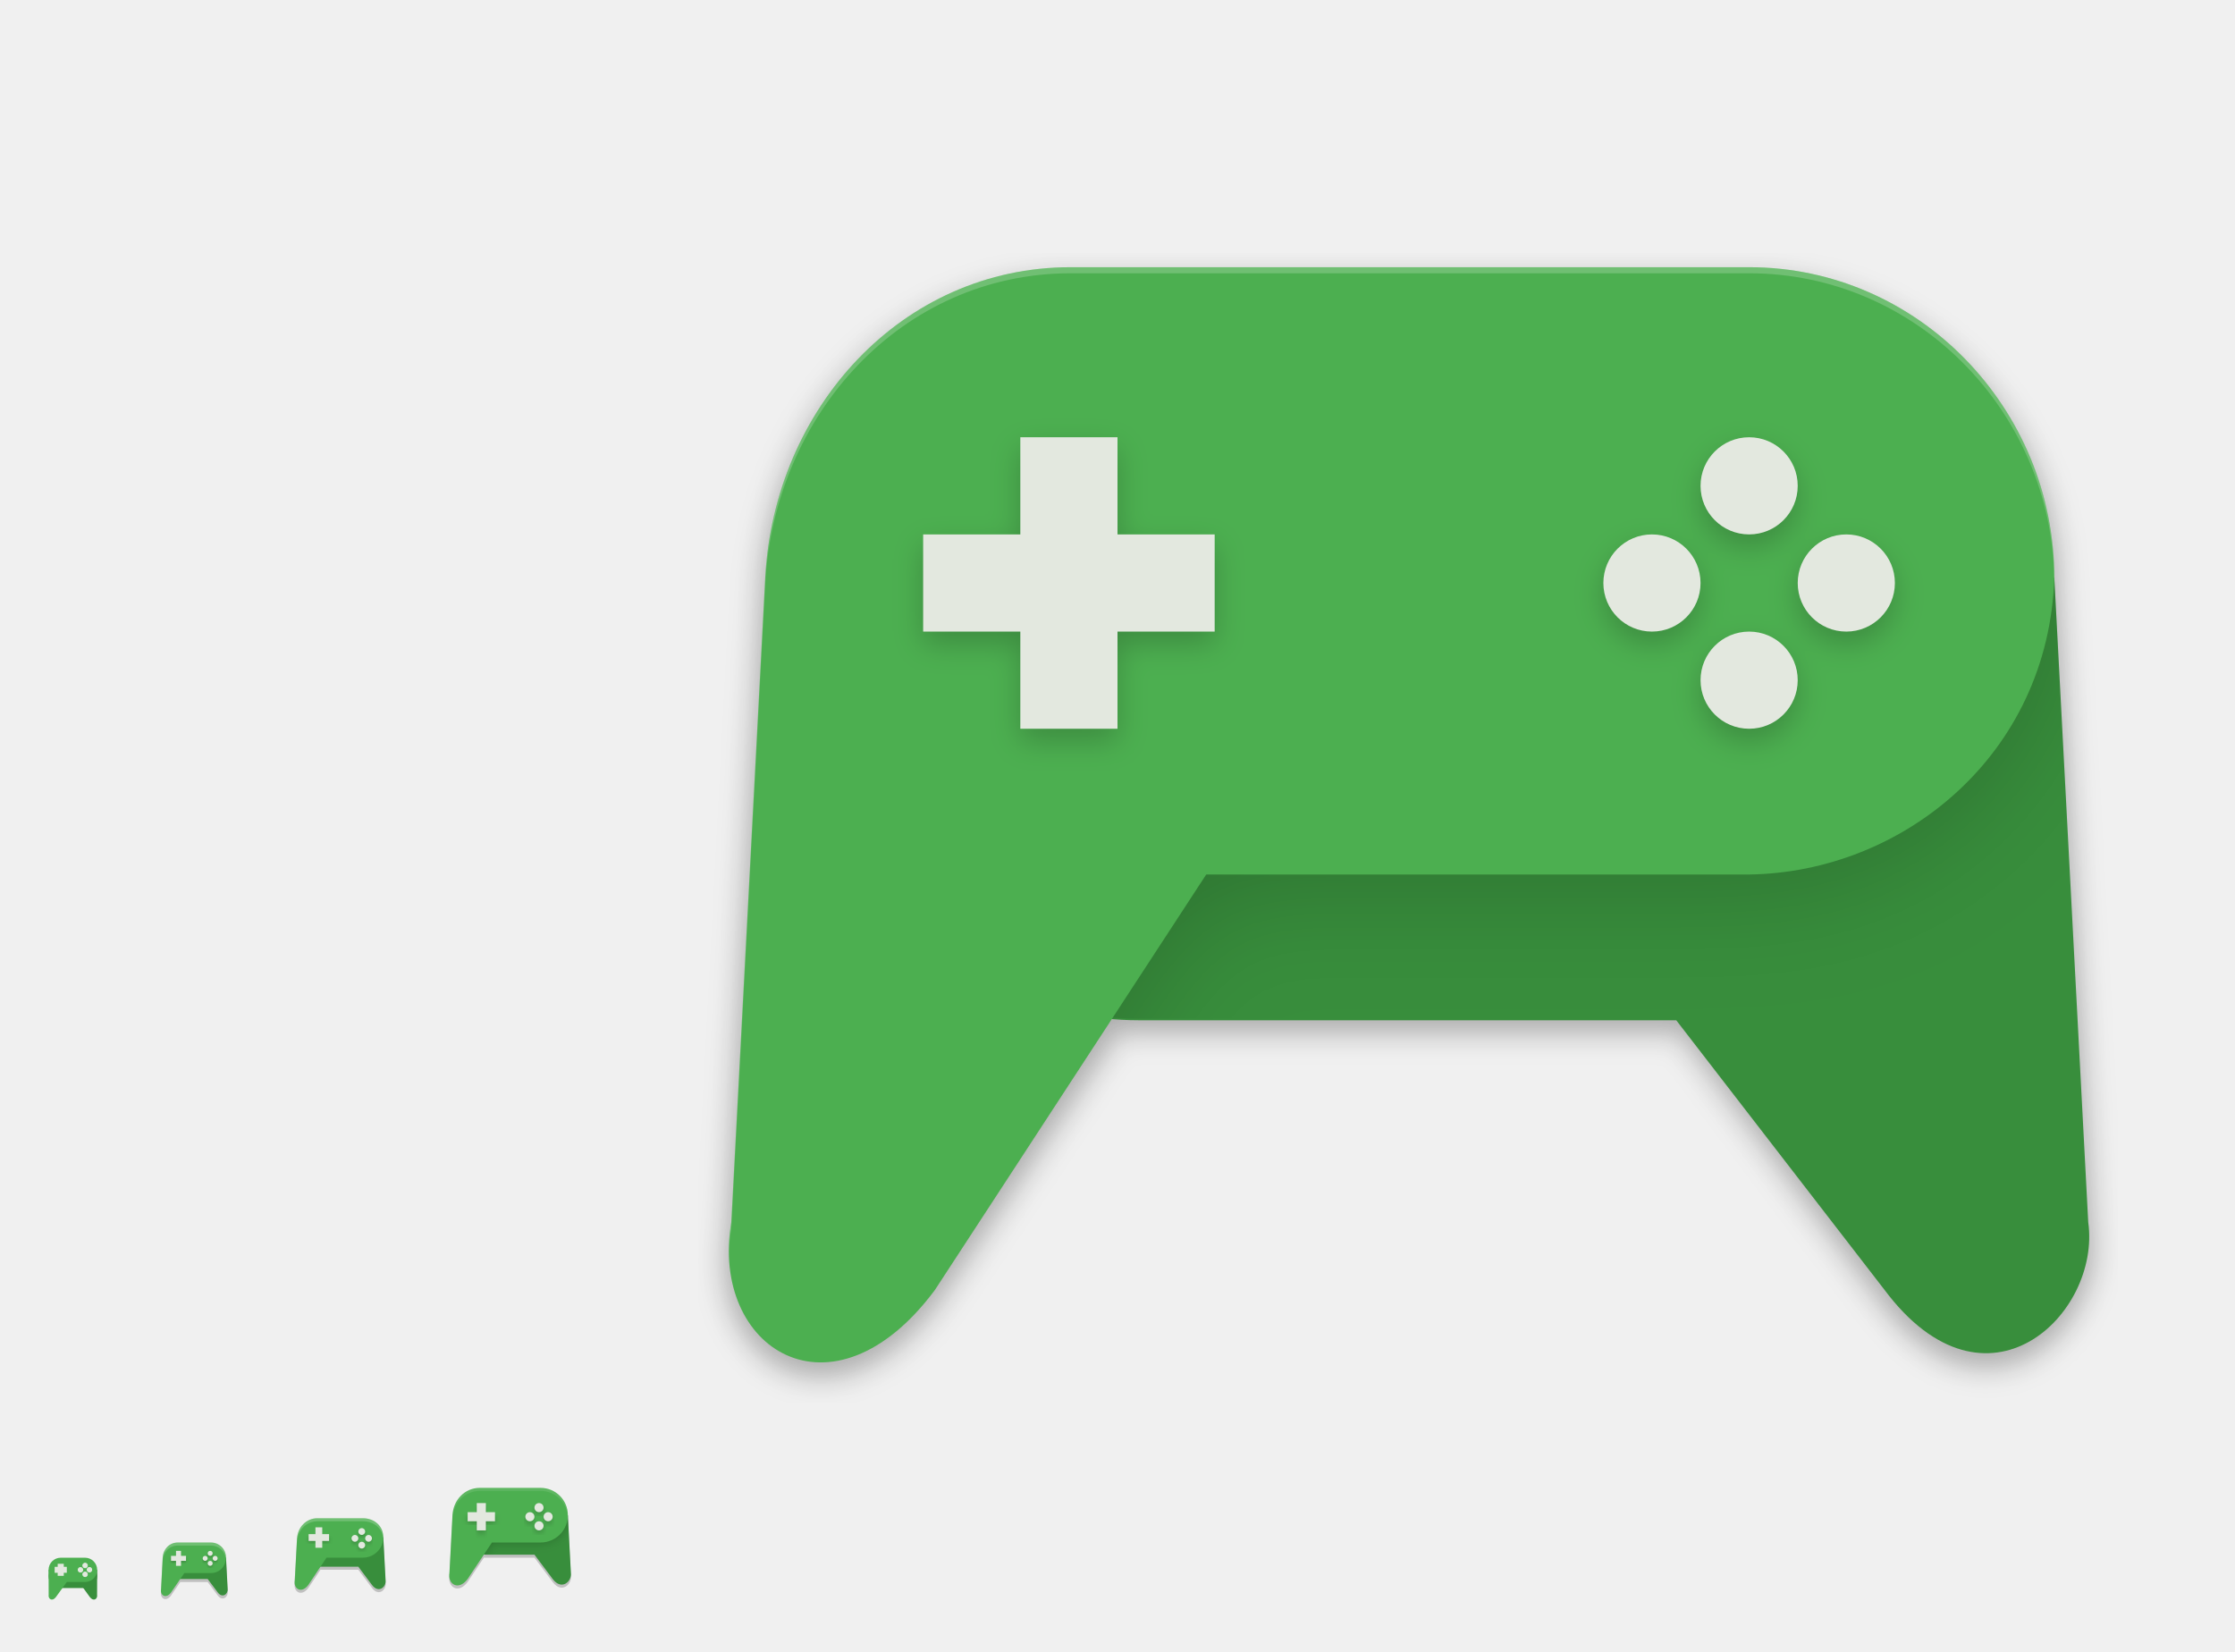
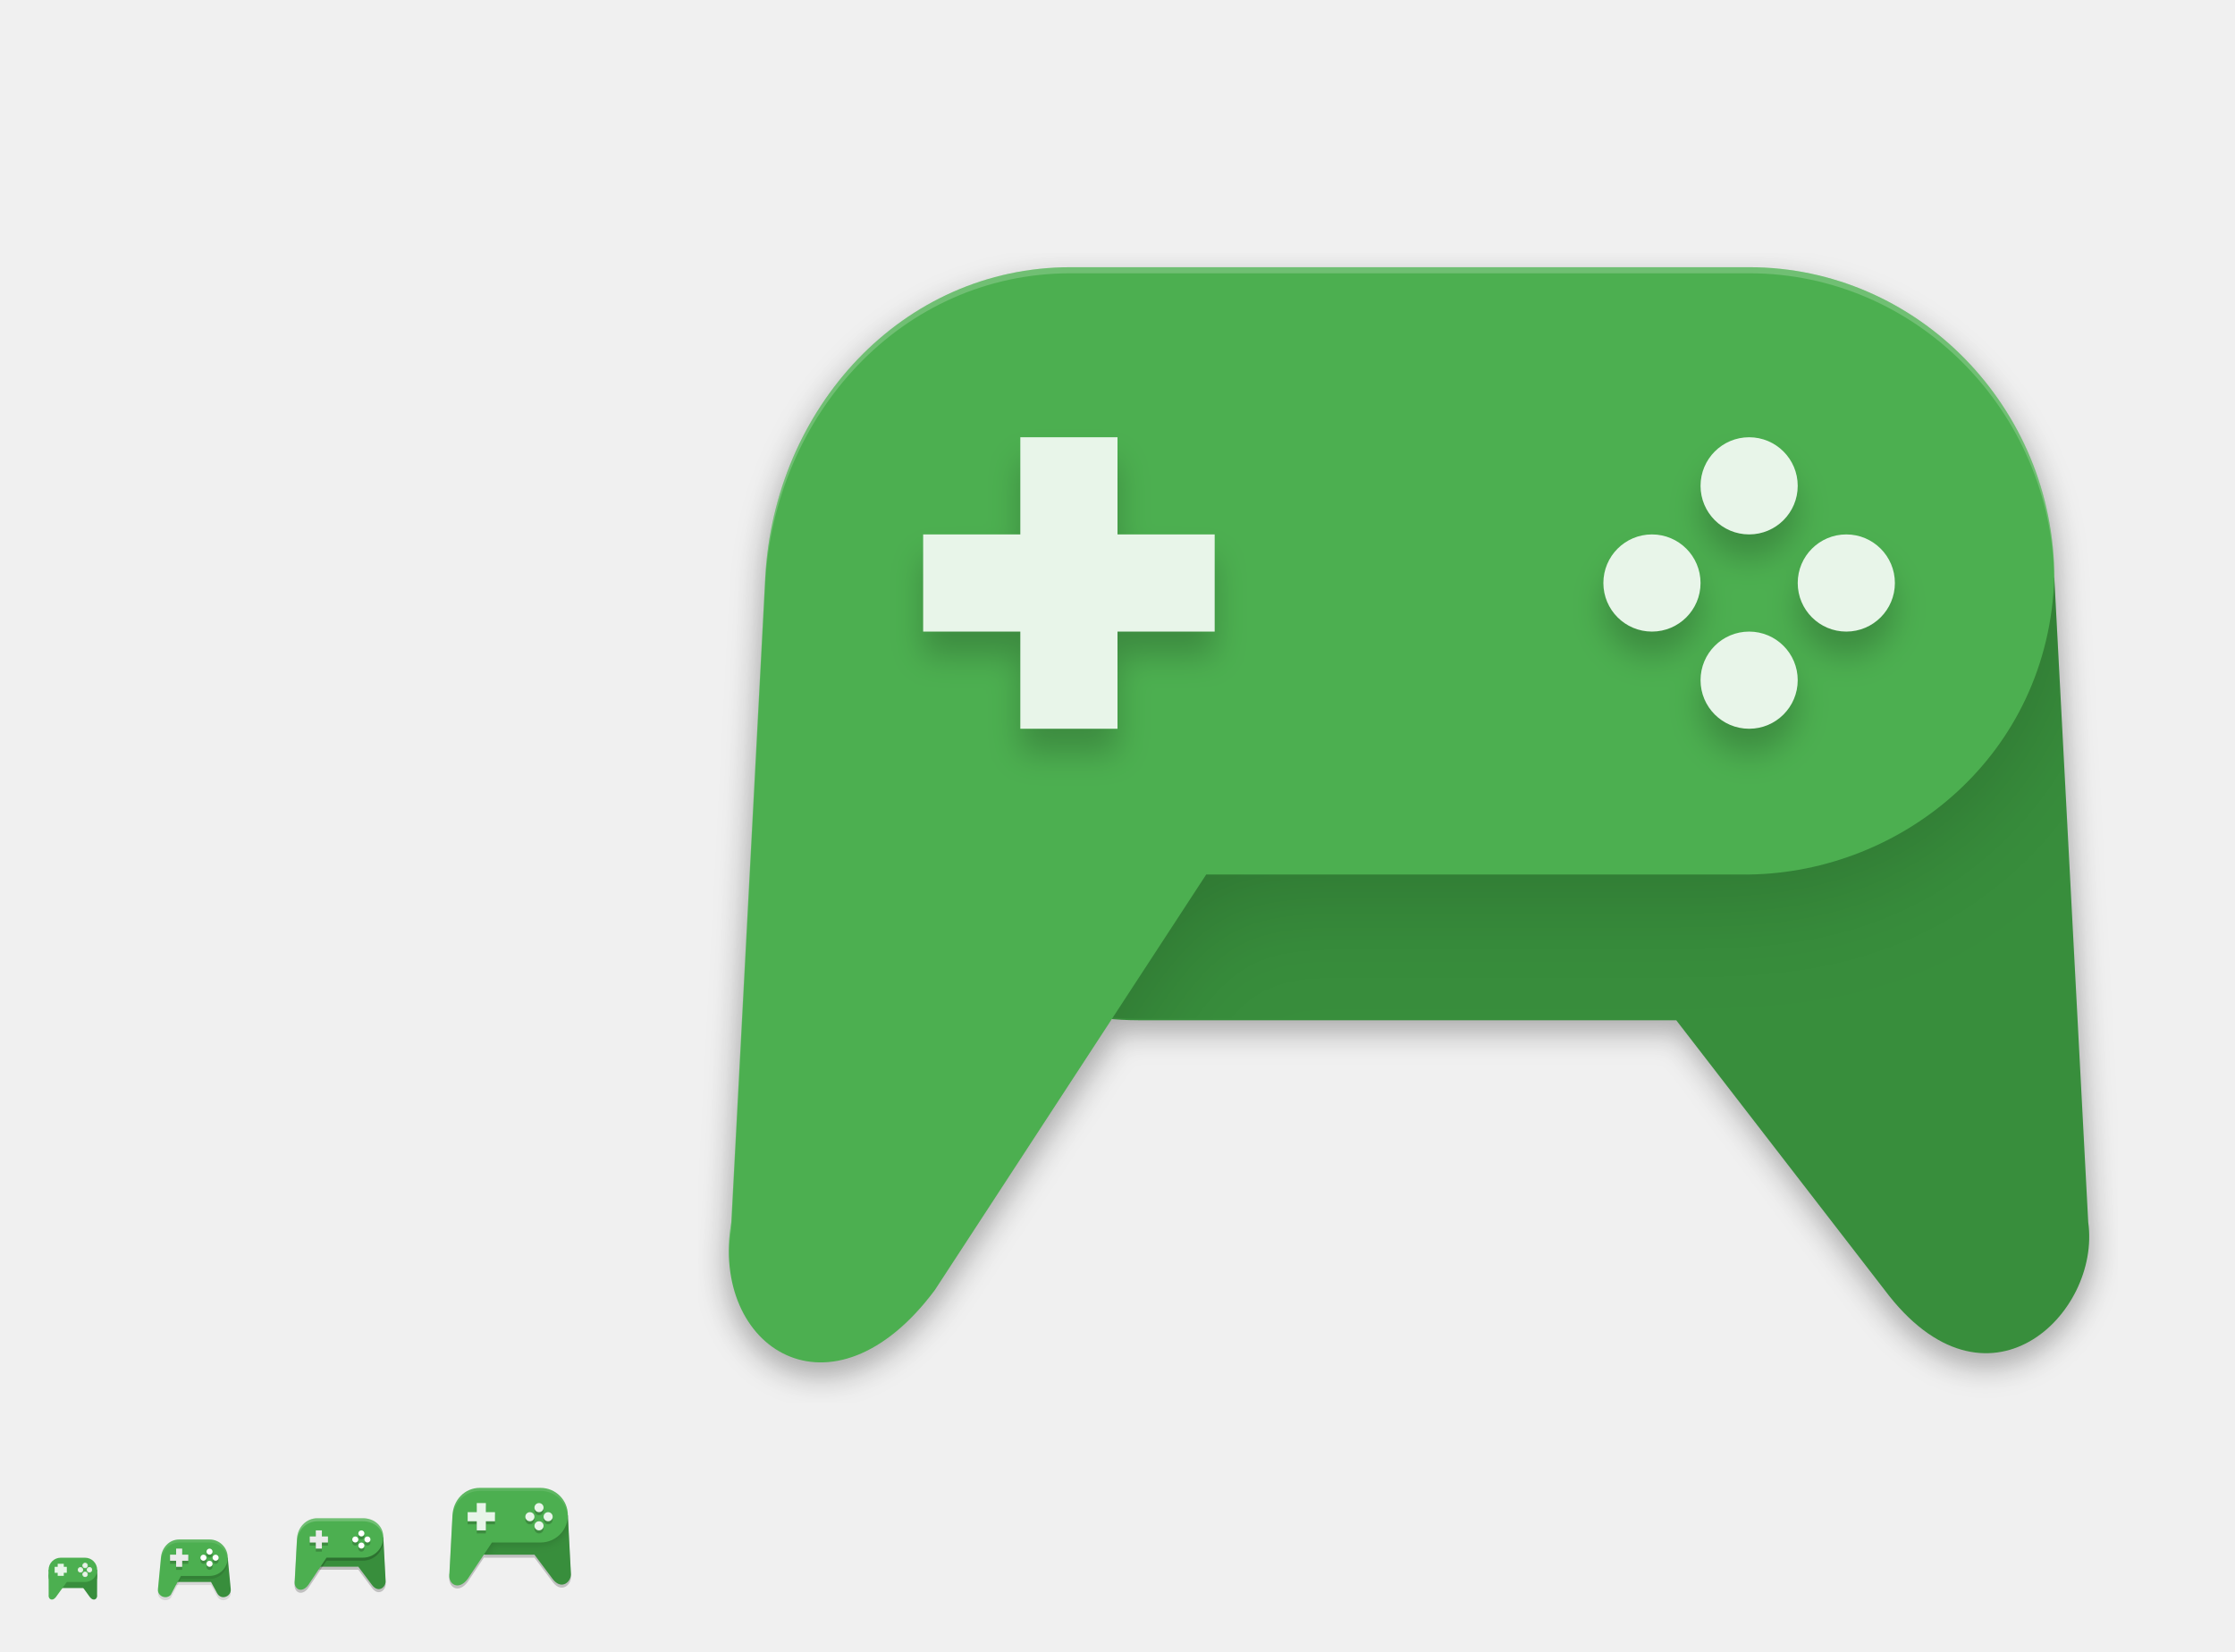
<svg xmlns="http://www.w3.org/2000/svg" width="736" height="544" id="svg11300" version="1.0" style="display:inline;enable-background:new">
  <defs id="defs3">
    <filter style="color-interpolation-filters:sRGB" id="filter4310" x="-0.109" width="1.219" y="-0.133" height="1.266">
      <feGaussianBlur stdDeviation="1.78" id="feGaussianBlur4312" />
    </filter>
    <clipPath clipPathUnits="userSpaceOnUse" id="clipPath4327">
      <path id="path4329" d="m 143,255 0.134,5.945 c 0.134,0.945 0.915,2.655 2.102,4.004 C 146.883,266.821 149.299,268 152,268 l 16,0 6,8 c 3,4 6.381,0.707 6,-2 l -1,-19 z" style="fill:#828b8f;fill-opacity:1" />
    </clipPath>
-     <filter style="color-interpolation-filters:sRGB" id="filter4468" x="-0.079" width="1.159" y="-0.247" height="1.493">
-       <feGaussianBlur stdDeviation="0.925" id="feGaussianBlur4470" />
-     </filter>
    <filter style="color-interpolation-filters:sRGB" id="filter4429" x="-0.022" width="1.043" y="-0.027" height="1.054">
      <feGaussianBlur stdDeviation="4.035" id="feGaussianBlur4431" />
    </filter>
-     <filter style="color-interpolation-filters:sRGB" id="filter4487" x="-0.12" width="1.24" y="-0.12" height="1.24">
-       <feGaussianBlur stdDeviation="4.8" id="feGaussianBlur4489" />
-     </filter>
-     <filter style="color-interpolation-filters:sRGB" id="filter4491" x="-0.12" width="1.24" y="-0.12" height="1.24">
-       <feGaussianBlur stdDeviation="4.8" id="feGaussianBlur4493" />
+     <filter style="color-interpolation-filters:sRGB" id="filter4347" x="-0.039" width="1.078" y="-0.13" height="1.26">
+       <feGaussianBlur stdDeviation="5.2" id="feGaussianBlur4349" />
    </filter>
  </defs>
  <g style="display:inline" id="layer1" transform="translate(0,244)">
    <g style="display:none" id="layer7">
      <text y="332.485" xml:space="preserve" x="15.007" style="font-style:normal;font-variant:normal;font-weight:normal;font-stretch:normal;font-size:18px;font-family:'DejaVu Sans';-inkscape-font-specification:'DejaVu Sans';display:inline;fill:#000000;fill-opacity:1;stroke:none;enable-background:new" id="context">
        <tspan style="font-style:normal;font-variant:normal;font-weight:normal;font-stretch:normal;font-family:'DejaVu Sans';-inkscape-font-specification:'DejaVu Sans'" y="332.485" x="15.007" id="tspan3933">categories</tspan>
      </text>
      <text y="332.485" xml:space="preserve" x="142.488" style="font-style:normal;font-variant:normal;font-weight:bold;font-stretch:normal;font-size:18px;line-height:125%;font-family:'DejaVu Sans';-inkscape-font-specification:'DejaVu Sans Bold';text-align:start;writing-mode:lr-tb;text-anchor:start;display:inline;fill:#000000;fill-opacity:1;stroke:none;enable-background:new" id="icon-name">
        <tspan style="font-style:normal;font-variant:normal;font-weight:bold;font-stretch:normal;font-size:18px;font-family:'DejaVu Sans';-inkscape-font-specification:'DejaVu Sans Bold'" y="332.485" x="142.488" id="tspan3937">applications-games</tspan>
      </text>
      <rect style="display:inline;overflow:visible;visibility:visible;fill:#e9e9e9;fill-opacity:1;fill-rule:nonzero;stroke:none;stroke-width:2;marker:none;enable-background:accumulate" id="rect16x16" width="16" height="16" x="-32" y="268" transform="scale(-1,1)" />
      <rect style="display:inline;overflow:visible;visibility:visible;fill:#e9e9e9;fill-opacity:1;fill-rule:nonzero;stroke:none;stroke-width:2;marker:none;enable-background:accumulate" id="rect24x24" width="24" height="24" x="-76" y="260" transform="scale(-1,1)" />
      <rect style="display:inline;overflow:visible;visibility:visible;fill:#e9e9e9;fill-opacity:1;fill-rule:nonzero;stroke:none;stroke-width:2;marker:none;enable-background:accumulate" id="rect32x32" width="32" height="32" x="-128" y="252" transform="scale(-1,1)" />
      <rect y="236" x="-192" height="48" width="48" id="rect48x48" style="display:inline;overflow:visible;visibility:visible;fill:#e9e9e9;fill-opacity:1;fill-rule:nonzero;stroke:none;stroke-width:2;marker:none;enable-background:accumulate" transform="scale(-1,1)" />
      <rect style="display:inline;overflow:visible;visibility:visible;fill:#e9e9e9;fill-opacity:1;fill-rule:nonzero;stroke:none;stroke-width:2;marker:none;enable-background:accumulate" id="rect3951" width="512" height="512" x="-720" y="-228" transform="scale(-1,1)" />
    </g>
    <g id="layer6" style="display:inline">
+       <path style="fill:#000000;fill-opacity:1;opacity:0.2" d="m 99.299,263.247 0.1,4.447 c 0.1,0.707 0.685,1.986 1.573,2.996 1.232,1.401 3.039,2.282 5.06,2.282 l 11.969,0 4.489,5.985 c 2.244,2.992 4.774,0.529 4.489,-1.496 l -0.748,-14.214 z" id="path4301" />
      <path id="path4433" d="m 352.526,-150.956 c -55.7,0 -97.609,44.924 -100.537,100.548 l -11.178,212.251 c -7.049,41.504 33.21,67.712 67.035,22.345 l 59.773,-89.654 c 2.396,0.17 4.811,0.257 7.252,0.285 l 178.739,0 67.024,89.37 c 33.514,44.685 71.295,7.897 67.035,-22.345 L 676.492,-50.408 c 0,-55.701 -44.836,-100.548 -100.537,-100.548 l -223.429,0 z" style="opacity:0.1;fill:#000000;fill-opacity:1;stroke:#000000;stroke-width:8;stroke-miterlimit:4;stroke-dasharray:none;stroke-opacity:1;filter:url(#filter4429)" />
      <path style="opacity:0.2;fill:#000000;fill-opacity:1;" d="m 158,247 c -4.986,0 -8.738,4.021 -9,9 l -1,19 c -0.631,3.715 2.972,6.061 6,2 l 5.357,-8.035 C 159.571,268.98 159.783,269 160,269 l 16,0 6,8 c 3,4 6.381,0.707 6,-2 l -1,-19 c 0,-4.986 -4.014,-9 -9,-9 l -20,0 z" id="path4331" />
-       <path style="opacity:0.2;fill:#000000;fill-opacity:1" d="m 104.535,257 c -3.73,-10e-6 -6.529,3.008 -6.732,6.732 l -0.748,13.729 c -0.472,2.779 2.223,4.534 4.488,1.496 l 4.006,-6.012 c 0.16,0.011 0.319,0.025 0.482,0.025 l 11.969,0 4.49,5.986 c 2.244,2.992 4.774,0.529 4.488,-1.496 l -0.748,-14.215 c 0,-3.73 -3.004,-6.246 -6.734,-6.246 z" id="path4419" />
-       <path style="fill:#000000;fill-opacity:1;opacity:0.2" d="m 58.514,265 c -2.735,0 -4.794,2.206 -4.938,4.938 l -0.549,10.424 c -0.346,2.038 1.632,3.324 3.293,1.096 L 59.375,276.998 c 0.079,0.004 0.157,0.012 0.236,0.012 l 8.777,0 3.291,4.389 c 1.646,2.194 3.502,0.387 3.293,-1.098 l -0.549,-10.422 -0.004,0 C 74.388,267.171 72.202,265 69.486,265 l -10.973,0 z" id="path4414" />
      <path id="path4332" d="m 26,273 6,0 -0.029,8.143 c 0.252,1.482 -1.186,2.419 -2.395,0.799 L 26,277 Z" style="fill:#388e3c;fill-opacity:1" />
      <rect ry="4" y="271" x="16" height="8" width="16" id="rect4318" style="fill:#388e3c;fill-opacity:1;fill-rule:evenodd;stroke:none;stroke-width:1px;stroke-linecap:butt;stroke-linejoin:miter;stroke-opacity:1" />
      <path style="opacity:0.2;fill:#000000;fill-opacity:1;filter:url(#filter4429)" d="m 352.526,-150.956 c -55.7,0 -97.609,44.924 -100.537,100.548 l -11.178,212.251 c -7.049,41.504 33.21,67.712 67.035,22.345 l 59.773,-89.654 c 2.396,0.17 4.811,0.257 7.252,0.285 l 178.739,0 67.024,89.37 c 33.514,44.685 71.295,7.897 67.035,-22.345 L 676.492,-50.408 c 0,-55.701 -44.836,-100.548 -100.537,-100.548 l -223.429,0 z" id="path4598" />
      <path style="fill:#388e3c;fill-opacity:1" d="m 151,255 0.134,5.945 c 0.134,0.945 0.915,2.655 2.102,4.004 C 154.883,266.821 157.299,268 160,268 l 16,0 6,8 c 3,4 6.381,0.707 6,-2 l -1,-19 z" id="path4206" />
      <path id="path4308" d="m 150,246 20,0 c 4.986,0 9,4.014 9,9 0,2.285 -0.843,4.366 -2.236,5.95 C 175.117,262.822 172.701,264 170,264 l -16,0 -8,12 c -3.028,4.061 -6.631,1.715 -6,-2 l 1,-19 c 0.262,-4.979 4.014,-9 9,-9 z" style="opacity:0.2;fill:#000000;fill-opacity:1;filter:url(#filter4310)" clip-path="url(#clipPath4327)" transform="translate(8,0)" />
      <path style="fill:#4caf50;fill-opacity:1" d="m 158,246 20,0 c 4.986,0 9,4.014 9,9 0,2.285 -0.843,4.366 -2.236,5.95 C 183.117,262.822 180.701,264 178,264 l -16,0 -8,12 c -3.028,4.061 -6.631,1.715 -6,-2 l 1,-19 c 0.262,-4.979 4.014,-9 9,-9 z" id="rect4196" />
-       <circle style="display:inline;opacity:0.2;fill:#000000;fill-opacity:1;filter:url(#filter4468);enable-background:new" id="circle4360" cx="174.5" cy="256.5" r="1.5" />
-       <circle r="1.5" cy="256.5" cx="180.5" id="circle4362" style="display:inline;opacity:0.2;fill:#000000;fill-opacity:1;filter:url(#filter4468);enable-background:new" />
-       <circle r="1.5" cy="-169.5" cx="253.5" id="circle4364" style="display:inline;opacity:0.2;fill:#000000;fill-opacity:1;filter:url(#filter4468);enable-background:new" transform="matrix(0,1,-1,0,8,0)" />
-       <circle style="display:inline;opacity:0.2;fill:#000000;fill-opacity:1;filter:url(#filter4468);enable-background:new" id="circle4366" cx="259.5" cy="-169.5" r="1.5" transform="matrix(0,1,-1,0,8,0)" />
-       <rect ry="0" y="252" x="157" height="9" width="3" id="rect4356" style="opacity:0.2;fill:#000000;fill-opacity:1;filter:url(#filter4468)" />
-       <rect transform="matrix(0,1,-1,0,8,0)" style="opacity:0.2;fill:#000000;fill-opacity:1;filter:url(#filter4468)" id="rect4358" width="3" height="9" x="255" y="-155" ry="0" />
-       <rect style="fill:#e3e8df;fill-opacity:1" id="rect4218" width="3" height="9" x="157" y="251" ry="0" />
-       <rect ry="0" y="-163" x="254" height="9" width="3" id="rect4224" style="fill:#e3e8df;fill-opacity:1" transform="matrix(0,1,-1,0,0,0)" />
-       <circle style="fill:#e3e8df;fill-opacity:1" id="path4238" cx="174.5" cy="255.5" r="1.5" />
-       <circle r="1.5" cy="255.5" cx="180.5" id="circle4240" style="fill:#e3e8df;fill-opacity:1" />
-       <circle r="1.5" cy="-177.5" cx="252.5" id="circle4276" style="fill:#e3e8df;fill-opacity:1" transform="matrix(0,1,-1,0,0,0)" />
-       <circle style="fill:#e3e8df;fill-opacity:1" id="circle4278" cx="258.5" cy="-177.5" r="1.5" transform="matrix(0,1,-1,0,0,0)" />
      <path style="opacity:0.1;fill:#ffffff;fill-opacity:1" d="m 158,246 c -4.986,0 -8.738,4.021 -9,9 l -1,19 c -0.082,0.484 -0.088,0.941 -0.037,1.367 0.012,-0.122 0.016,-0.242 0.037,-0.367 l 1,-19 c 0.262,-4.979 4.014,-9 9,-9 l 20,0 c 4.826,0 8.73,3.763 8.977,8.525 0.01,-0.174 0.023,-0.348 0.023,-0.525 0,-4.986 -4.014,-9 -9,-9 l -20,0 z" id="path4472" />
      <path id="path4541" d="m 274.328,-53.736 1.496,66.411 c 1.496,10.555 10.227,29.661 23.487,44.735 C 317.709,78.326 344.696,92 374.87,92 l 177.13,0 68.64,88.863 c 33.514,44.685 71.288,7.899 67.028,-22.343 L 676.497,-53.736 Z" style="fill:#388e3c;fill-opacity:1" />
      <path clip-path="url(#clipPath4327)" style="opacity:0.2;fill:#000000;fill-opacity:1;filter:url(#filter4310)" d="m 150,246 20,0 c 4.986,0 9,4.014 9,9 0,2.285 -0.843,4.366 -2.236,5.95 C 175.117,262.822 172.701,264 170,264 l -16,0 -8,12 c -3.028,4.061 -6.631,1.715 -6,-2 l 1,-19 c 0.262,-4.979 4.014,-9 9,-9 z" id="path4543" transform="matrix(11.17136,0,0,11.17136,-1323.177,-2902.433)" />
      <path id="path4545" d="M 352.573,-156 576,-156 c 55.7,0 100.497,46.564 100.497,102.264 C 674.604,4.673 626.51,43.335 575.954,44 L 397.213,44 307.842,180.863 C 274.016,226.23 233.765,200.024 240.814,158.52 L 251.985,-53.736 C 254.913,-109.359 296.872,-156 352.573,-156 Z" style="fill:#4caf50;fill-opacity:1" />
-       <g id="g4463" transform="translate(0,4)" style="fill:#000000;opacity:0.2;filter:url(#filter4491)">
-         <rect ry="0" y="-100" x="336" height="96" width="32" id="rect4465" style="fill:#000000;fill-opacity:1" />
-         <rect transform="matrix(0,1,-1,0,0,0)" style="fill:#000000;fill-opacity:1" id="rect4467" width="32" height="96" x="-68" y="-400" ry="0" />
+       <g id="g4333" transform="translate(0,8)" style="opacity:0.2;fill:#000000;filter:url(#filter4347)">
+         <rect ry="0" y="-100" x="336" height="96" width="32" id="rect4335" style="fill:#000000;fill-opacity:1" />
+         <rect transform="matrix(0,1,-1,0,0,0)" style="fill:#000000;fill-opacity:1" id="rect4337" width="32" height="96" x="-68" y="-400" ry="0" />
+         <circle r="16" cy="-52" cx="544" id="circle4339" style="fill:#000000;fill-opacity:1" />
+         <circle style="fill:#000000;fill-opacity:1" id="circle4341" cx="576" cy="-84" r="16" />
+         <circle r="16" cy="-52" cx="608" id="circle4343" style="fill:#000000;fill-opacity:1" />
+         <circle style="fill:#000000;fill-opacity:1" id="circle4345" cx="576" cy="-20" r="16" />
      </g>
-       <g id="g4459">
-         <rect style="fill:#e3e8df;fill-opacity:1" id="rect4563" width="32" height="96" x="336" y="-100" ry="0" />
-         <rect ry="0" y="-400" x="-68" height="96" width="32" id="rect4565" style="fill:#e3e8df;fill-opacity:1" transform="matrix(0,1,-1,0,0,0)" />
-       </g>
-       <g id="g4473" transform="translate(0,4)" style="fill:#000000;fill-opacity:1;opacity:0.2;filter:url(#filter4487)">
-         <circle r="16" cy="-52" cx="544" id="circle4475" style="fill:#000000;fill-opacity:1" />
-         <circle style="fill:#000000;fill-opacity:1" id="circle4477" cx="576" cy="-84" r="16" />
-         <circle r="16" cy="-52" cx="608" id="circle4479" style="fill:#000000;fill-opacity:1" />
-         <circle style="fill:#000000;fill-opacity:1" id="circle4481" cx="576" cy="-20" r="16" />
-       </g>
-       <g id="g4453">
-         <circle style="fill:#e3e8df;fill-opacity:1" id="circle4567" cx="544" cy="-52" r="16" />
-         <circle r="16" cy="-84" cx="576" id="circle4382" style="fill:#e3e8df;fill-opacity:1" />
-         <circle style="fill:#e3e8df;fill-opacity:1" id="circle4384" cx="608" cy="-52" r="16" />
-         <circle r="16" cy="-20" cx="576" id="circle4386" style="fill:#e3e8df;fill-opacity:1" />
+       <g id="g4325">
+         <rect style="fill:#e8f5e9;fill-opacity:1" id="rect4563" width="32" height="96" x="336" y="-100" ry="0" />
+         <rect ry="0" y="-400" x="-68" height="96" width="32" id="rect4565" style="fill:#e8f5e9;fill-opacity:1" transform="matrix(0,1,-1,0,0,0)" />
+         <circle style="fill:#e8f5e9;fill-opacity:1" id="circle4567" cx="544" cy="-52" r="16" />
+         <circle r="16" cy="-84" cx="576" id="circle4382" style="fill:#e8f5e9;fill-opacity:1" />
+         <circle style="fill:#e8f5e9;fill-opacity:1" id="circle4384" cx="608" cy="-52" r="16" />
+         <circle r="16" cy="-20" cx="576" id="circle4386" style="fill:#e8f5e9;fill-opacity:1" />
      </g>
      <path style="fill:#ffffff;fill-opacity:1;opacity:0.2" d="M 352.572 88 C 296.872 88 254.912 134.64 251.984 190.264 L 240.814 402.52 C 240.203 406.119 239.954 409.601 240.02 412.934 C 240.07 410.215 240.324 407.405 240.814 404.52 L 251.984 192.264 C 254.912 136.64 296.872 90 352.572 90 L 576 90 C 631.174 90 675.641 135.69 676.477 190.689 C 676.482 190.547 676.491 190.406 676.496 190.264 C 676.496 134.563 631.7 88 576 88 L 352.572 88 z " transform="translate(0,-244)" id="path4495" />
-       <path id="path4218" d="m 99.299,262.247 0.1,4.447 c 0.1,0.707 0.685,1.986 1.573,2.996 1.232,1.401 3.039,2.282 5.06,2.282 l 11.969,0 4.489,5.985 c 2.244,2.992 4.774,0.529 4.489,-1.496 l -0.748,-14.214 z" style="fill:#388e3c;fill-opacity:1" />
-       <path id="path4220" d="m 104.535,256 14.962,0 c 3.73,0 6.733,2.517 6.733,6.247 0,1.709 -0.631,3.266 -1.673,4.451 -1.232,1.401 -3.039,2.282 -5.06,2.282 l -11.969,0 -5.985,8.977 c -2.265,3.038 -4.961,1.283 -4.489,-1.496 l 0.748,-13.728 c 0.203,-3.724 3.003,-6.733 6.733,-6.733 z" style="fill:#4caf50;fill-opacity:1" />
-       <circle r="1.5" cy="256.5" cx="174.5" id="circle4222" style="display:inline;opacity:0.2;fill:#000000;fill-opacity:1;filter:url(#filter4468);enable-background:new" transform="matrix(0.7480889,0,0,0.7480889,-13.66281,71.48401)" />
-       <circle style="display:inline;opacity:0.2;fill:#000000;fill-opacity:1;filter:url(#filter4468);enable-background:new" id="circle4224" cx="180.5" cy="256.5" r="1.5" transform="matrix(0.7480889,0,0,0.7480889,-13.66281,71.48401)" />
-       <circle transform="matrix(0,0.7480889,-0.7480889,0,-7.678094,71.48401)" style="display:inline;opacity:0.2;fill:#000000;fill-opacity:1;filter:url(#filter4468);enable-background:new" id="circle4226" cx="253.5" cy="-169.5" r="1.5" />
-       <circle transform="matrix(0,0.7480889,-0.7480889,0,-7.678094,71.48401)" r="1.5" cy="-169.5" cx="259.5" id="circle4228" style="display:inline;opacity:0.2;fill:#000000;fill-opacity:1;filter:url(#filter4468);enable-background:new" />
-       <rect ry="0" y="-155" x="255" height="9" width="3" id="rect4230" style="opacity:0.2;fill:#000000;fill-opacity:1;filter:url(#filter4468)" transform="matrix(0,0.7480889,-0.7480889,0,-7.589706,71.21884)" />
-       <rect ry="0" y="258.989" x="103.876" height="6.733" width="2.244" id="rect4232" style="fill:#e3e8df;fill-opacity:1" />
-       <rect transform="matrix(0,1,-1,0,0,0)" style="fill:#e3e8df;fill-opacity:1" id="rect4234" width="2.244" height="6.733" x="261.233" y="-108.364" ry="0" />
-       <circle r="1.122" cy="262.621" cx="116.879" id="circle4236" style="fill:#e3e8df;fill-opacity:1" />
-       <circle style="fill:#e3e8df;fill-opacity:1" id="circle4238" cx="121.367" cy="262.621" r="1.122" />
-       <circle transform="matrix(0,1,-1,0,0,0)" style="fill:#e3e8df;fill-opacity:1" id="circle4241" cx="260.377" cy="-119.123" r="1.122" />
-       <circle transform="matrix(0,1,-1,0,0,0)" r="1.122" cy="-119.123" cx="264.865" id="circle4243" style="fill:#e3e8df;fill-opacity:1" />
-       <path style="fill:#388e3c;fill-opacity:1" d="m 54.674,268.878 0.073,3.261 c 0.073,0.518 0.502,1.457 1.153,2.197 0.903,1.027 2.229,1.674 3.711,1.674 l 8.778,0 3.292,4.389 c 1.646,2.194 3.501,0.388 3.292,-1.097 l -0.549,-10.423 z" id="path4262" />
-       <path style="fill:#4caf50;fill-opacity:1" d="m 58.514,264 10.972,0 c 2.735,0 4.937,2.202 4.937,4.937 0,1.254 -0.462,2.572 -1.227,3.441 -0.904,1.027 -2.229,1.673 -3.711,1.673 l -8.778,0 -4.389,6.406 c -1.661,2.228 -3.638,0.941 -3.292,-1.097 l 0.549,-10.423 C 53.72,266.206 55.779,264 58.514,264 Z" id="path4264" />
-       <circle style="display:inline;opacity:0.2;fill:#000000;fill-opacity:1;filter:url(#filter4468);enable-background:new" id="circle4266" cx="174.5" cy="256.5" r="1.5" transform="matrix(0.5485985,0,0,0.5485985,-28.16455,129.0448)" />
-       <circle r="1.5" cy="256.5" cx="180.5" id="circle4268" style="display:inline;opacity:0.2;fill:#000000;fill-opacity:1;filter:url(#filter4468);enable-background:new" transform="matrix(0.5485985,0,0,0.5485985,-28.16455,129.0448)" />
-       <circle r="1.5" cy="-169.5" cx="253.5" id="circle4270" style="display:inline;opacity:0.2;fill:#000000;fill-opacity:1;filter:url(#filter4468);enable-background:new" transform="matrix(0,0.5485985,-0.5485985,0,-23.77576,129.0448)" />
-       <circle style="display:inline;opacity:0.2;fill:#000000;fill-opacity:1;filter:url(#filter4468);enable-background:new" id="circle4272" cx="259.5" cy="-169.5" r="1.5" transform="matrix(0,0.5485985,-0.5485985,0,-23.77576,129.0448)" />
-       <rect transform="matrix(0,0.5485985,-0.5485985,0,-23.77576,129.0448)" style="opacity:0.2;fill:#000000;fill-opacity:1;filter:url(#filter4468)" id="rect4274" width="3" height="9" x="255" y="-155" ry="0" />
-       <rect style="fill:#e3e8df;fill-opacity:1" id="rect4276" width="1.646" height="4.937" x="57.965" y="266.743" ry="0" />
-       <rect ry="0" y="-61.257" x="268.389" height="4.937" width="1.646" id="rect4278" style="fill:#e3e8df;fill-opacity:1" transform="matrix(0,1,-1,0,0,0)" />
-       <circle style="fill:#e3e8df;fill-opacity:1" id="circle4280" cx="67.566" cy="269.212" r="0.823" />
-       <circle r="0.823" cy="269.212" cx="70.857" id="circle4282" style="fill:#e3e8df;fill-opacity:1" />
-       <circle r="0.823" cy="-69.212" cx="267.566" id="circle4284" style="fill:#e3e8df;fill-opacity:1" transform="matrix(0,1,-1,0,0,0)" />
-       <circle style="fill:#e3e8df;fill-opacity:1" id="circle4286" cx="270.857" cy="-69.212" r="0.823" transform="matrix(0,1,-1,0,0,0)" />
+       <path id="path4218" d="m 99.299,262.247 0.1,4.447 c 0.1,0.707 0.685,1.986 1.573,2.996 1.232,1.401 3.039,2.282 5.06,2.282 l 11.969,0 4.489,5.985 c 2.244,2.992 4.774,0.529 4.489,-1.496 l -0.748,-14.214 z" style="fill:#388e3c;fill-opacity:1;" />
+       <path style="fill:#000000;fill-opacity:1;opacity:0.2" d="m 104.535,257 14.962,0 c 3.73,0 6.733,2.517 6.733,6.247 0,1.709 -0.631,3.266 -1.673,4.451 -1.232,1.401 -3.039,2.282 -5.06,2.282 l -11.969,0 -5.985,8.977 c -2.265,3.038 -4.961,1.283 -4.489,-1.496 l 0.748,-13.728 c 0.203,-3.724 3.003,-6.733 6.733,-6.733 z" id="path4299" />
+       <path id="path4220" d="m 104.535,256 14.962,0 c 3.73,0 6.733,2.517 6.733,6.247 0,1.709 -0.631,3.266 -1.673,4.451 -1.232,1.401 -3.039,2.282 -5.06,2.282 l -11.969,0 -5.985,8.977 c -2.265,3.038 -4.961,1.283 -4.489,-1.496 l 0.748,-13.728 c 0.203,-3.724 3.003,-6.733 6.733,-6.733 z" style="fill:#4caf50;fill-opacity:1;" />
      <path style="fill:#4caf50;fill-opacity:1" d="m 22,517 -6,0 0.029,8.143 c -0.252,1.482 1.186,2.419 2.395,0.799 L 22,521 Z" transform="translate(0,-244)" id="path4292" />
      <rect style="fill:#4caf50;fill-opacity:1;fill-rule:evenodd;stroke:none;stroke-width:1px;stroke-linecap:butt;stroke-linejoin:miter;stroke-opacity:1" id="rect4316" width="16" height="8" x="16" y="269" ry="4" />
-       <rect ry="0" y="271" x="19" height="3.971" width="2.002" id="rect4304" style="fill:#e3e8df;fill-opacity:1" />
-       <rect transform="matrix(0,1,1,0,0,0)" style="fill:#e3e8df;fill-opacity:1" id="rect4306" width="1.971" height="4.002" x="272" y="18" ry="0" />
-       <path style="fill:#e3e8df;fill-opacity:1;stroke:#e3e8df;stroke-opacity:1;stroke-width:0.3;stroke-miterlimit:4;stroke-dasharray:none" d="M 28.023 514.805 A 0.75 0.75 0 0 0 27.273 515.555 A 0.75 0.75 0 0 0 28.023 516.305 A 0.75 0.75 0 0 0 28.773 515.555 A 0.75 0.75 0 0 0 28.023 514.805 z M 29.461 516.211 A 0.75 0.75 0 0 0 28.711 516.961 A 0.75 0.75 0 0 0 29.461 517.711 A 0.75 0.75 0 0 0 30.211 516.961 A 0.75 0.75 0 0 0 29.461 516.211 z M 26.5 516.242 A 0.75 0.75 0 0 0 25.75 516.992 A 0.75 0.75 0 0 0 26.5 517.742 A 0.75 0.75 0 0 0 27.25 516.992 A 0.75 0.75 0 0 0 26.5 516.242 z M 28.023 517.719 A 0.75 0.75 0 0 0 27.273 518.469 A 0.75 0.75 0 0 0 28.023 519.219 A 0.75 0.75 0 0 0 28.773 518.469 A 0.75 0.75 0 0 0 28.023 517.719 z " transform="translate(0,-244)" id="circle4308" />
-       <path style="opacity:0.2;fill:#ffffff;fill-opacity:1" d="m 104.535,256 c -3.73,0 -6.529,3.008 -6.732,6.732 l -0.748,13.729 c -0.068,0.398 -0.063,0.77 -0.012,1.115 0.005,-0.039 0.005,-0.076 0.012,-0.115 l 0.748,-13.729 c 0.203,-3.724 3.002,-6.732 6.732,-6.732 l 14.961,0 c 3.57,0 6.468,2.266 6.711,5.772 0.013,-0.173 0.023,-0.349 0.023,-0.525 0,-3.73 -3.004,-6.246 -6.734,-6.246 l -14.961,0 z" id="path4424" />
-       <path style="fill:#ffffff;fill-opacity:1;opacity:0.2" d="M 58.514 508 C 55.778 508 53.72 510.206 53.576 512.938 L 53.027 523.361 C 52.975 523.669 52.991 523.949 53.035 524.213 L 53.576 513.938 C 53.72 511.206 55.778 509 58.514 509 L 69.486 509 C 72.024 509 74.099 510.896 74.387 513.354 C 74.398 513.214 74.424 513.076 74.424 512.938 C 74.424 510.202 72.222 508 69.486 508 L 58.514 508 z " transform="translate(0,-244)" id="path4429" />
+       <rect ry="0" y="271" x="19" height="3.971" width="2.002" id="rect4304" style="fill:#e8f5e9;fill-opacity:1" />
+       <rect transform="matrix(0,1,1,0,0,0)" style="fill:#e8f5e9;fill-opacity:1" id="rect4306" width="1.971" height="4.002" x="272" y="18" ry="0" />
+       <path style="fill:#e8f5e9;fill-opacity:1;stroke:#e3e8df;stroke-opacity:1;stroke-width:0.3;stroke-miterlimit:4;stroke-dasharray:none" d="M 28.023 514.805 A 0.75 0.75 0 0 0 27.273 515.555 A 0.75 0.75 0 0 0 28.023 516.305 A 0.75 0.75 0 0 0 28.773 515.555 A 0.75 0.75 0 0 0 28.023 514.805 z M 29.461 516.211 A 0.75 0.75 0 0 0 28.711 516.961 A 0.75 0.75 0 0 0 29.461 517.711 A 0.75 0.75 0 0 0 30.211 516.961 A 0.75 0.75 0 0 0 29.461 516.211 z M 26.5 516.242 A 0.75 0.75 0 0 0 25.75 516.992 A 0.75 0.75 0 0 0 26.5 517.742 A 0.75 0.75 0 0 0 27.25 516.992 A 0.75 0.75 0 0 0 26.5 516.242 z M 28.023 517.719 A 0.75 0.75 0 0 0 27.273 518.469 A 0.75 0.75 0 0 0 28.023 519.219 A 0.75 0.75 0 0 0 28.773 518.469 A 0.75 0.75 0 0 0 28.023 517.719 z " transform="translate(0,-244)" id="circle4308" />
+       <path style="opacity:0.2;fill:#ffffff;fill-opacity:1;" d="m 104.535,256 c -3.73,0 -6.529,3.008 -6.732,6.732 l -0.748,13.729 c -0.068,0.398 -0.063,0.77 -0.012,1.115 0.005,-0.039 0.005,-0.076 0.012,-0.115 l 0.748,-13.729 c 0.203,-3.724 3.002,-6.732 6.732,-6.732 l 14.961,0 c 3.57,0 6.468,2.266 6.711,5.772 0.013,-0.173 0.023,-0.349 0.023,-0.525 0,-3.73 -3.004,-6.246 -6.734,-6.246 l -14.961,0 z" id="path4424" />
+       <path id="path4750" d="m 75,270.004 c 0,-0.004 -10,-0.004 -10,-0.004 l -8,6 -1,2 13.492,0 1.623,2.979 0.002,0 c 0.174,0.318 0.344,0.733 0.678,1.16 0.334,0.428 0.974,0.861 1.699,0.861 1.372,0 2.636,-1.121 2.496,-2.596 z" style="color:#000000;font-style:normal;font-variant:normal;font-weight:normal;font-stretch:normal;font-size:medium;line-height:normal;font-family:sans-serif;text-indent:0;text-align:start;text-decoration:none;text-decoration-line:none;text-decoration-style:solid;text-decoration-color:#000000;letter-spacing:normal;word-spacing:normal;text-transform:none;direction:ltr;block-progression:tb;writing-mode:lr-tb;baseline-shift:baseline;text-anchor:start;white-space:normal;clip-rule:nonzero;display:inline;overflow:visible;visibility:visible;opacity:0.1;isolation:auto;mix-blend-mode:normal;color-interpolation:sRGB;color-interpolation-filters:linearRGB;solid-color:#000000;solid-opacity:1;fill:#000000;fill-opacity:1;fill-rule:nonzero;stroke:none;stroke-width:2;stroke-linecap:butt;stroke-linejoin:miter;stroke-miterlimit:4;stroke-dasharray:none;stroke-dashoffset:0;stroke-opacity:1;color-rendering:auto;image-rendering:auto;shape-rendering:auto;text-rendering:auto;enable-background:accumulate" />
+       <path style="color:#000000;font-style:normal;font-variant:normal;font-weight:normal;font-stretch:normal;font-size:medium;line-height:normal;font-family:sans-serif;text-indent:0;text-align:start;text-decoration:none;text-decoration-line:none;text-decoration-style:solid;text-decoration-color:#000000;letter-spacing:normal;word-spacing:normal;text-transform:none;direction:ltr;block-progression:tb;writing-mode:lr-tb;baseline-shift:baseline;text-anchor:start;white-space:normal;clip-rule:nonzero;display:inline;overflow:visible;visibility:visible;opacity:1;isolation:auto;mix-blend-mode:normal;color-interpolation:sRGB;color-interpolation-filters:linearRGB;solid-color:#000000;solid-opacity:1;fill:#388e3c;fill-opacity:1;fill-rule:nonzero;stroke:none;stroke-width:2;stroke-linecap:butt;stroke-linejoin:miter;stroke-miterlimit:4;stroke-dasharray:none;stroke-dashoffset:0;stroke-opacity:1;color-rendering:auto;image-rendering:auto;shape-rendering:auto;text-rendering:auto;enable-background:accumulate" d="m 75,269.004 c 0,-0.004 -10,-0.004 -10,-0.004 l -8,6 -1,2 13.492,0 1.623,2.979 0.002,0 c 0.174,0.318 0.344,0.733 0.678,1.16 0.334,0.428 0.974,0.861 1.699,0.861 1.372,0 2.636,-1.121 2.496,-2.596 z" id="path4708" />
+       <path id="path4748" d="m 59,264 c -3.31,0 -5.694,2.728 -5.996,5.904 l -1,10.5 C 51.864,281.878 53.128,283 54.5,283 c 0.69,0 1.325,-0.32 1.738,-0.766 C 57.212,280.308 58.135,278.674 59.594,276 L 69,276 c 3.307,0 6,-2.693 6,-6 0,-3.307 -2.693,-6 -6,-6 z" style="color:#000000;font-style:normal;font-variant:normal;font-weight:normal;font-stretch:normal;font-size:medium;line-height:normal;font-family:sans-serif;text-indent:0;text-align:start;text-decoration:none;text-decoration-line:none;text-decoration-style:solid;text-decoration-color:#000000;letter-spacing:normal;word-spacing:normal;text-transform:none;direction:ltr;block-progression:tb;writing-mode:lr-tb;baseline-shift:baseline;text-anchor:start;white-space:normal;clip-rule:nonzero;display:inline;overflow:visible;visibility:visible;opacity:0.1;isolation:auto;mix-blend-mode:normal;color-interpolation:sRGB;color-interpolation-filters:linearRGB;solid-color:#000000;solid-opacity:1;fill:#000000;fill-opacity:1;fill-rule:nonzero;stroke:none;stroke-width:2;stroke-linecap:butt;stroke-linejoin:miter;stroke-miterlimit:4;stroke-dasharray:none;stroke-dashoffset:0;stroke-opacity:1;color-rendering:auto;image-rendering:auto;shape-rendering:auto;text-rendering:auto;enable-background:accumulate" />
+       <path style="color:#000000;font-style:normal;font-variant:normal;font-weight:normal;font-stretch:normal;font-size:medium;line-height:normal;font-family:sans-serif;text-indent:0;text-align:start;text-decoration:none;text-decoration-line:none;text-decoration-style:solid;text-decoration-color:#000000;letter-spacing:normal;word-spacing:normal;text-transform:none;direction:ltr;block-progression:tb;writing-mode:lr-tb;baseline-shift:baseline;text-anchor:start;white-space:normal;clip-rule:nonzero;display:inline;overflow:visible;visibility:visible;opacity:1;isolation:auto;mix-blend-mode:normal;color-interpolation:sRGB;color-interpolation-filters:linearRGB;solid-color:#000000;solid-opacity:1;fill:#4caf50;fill-opacity:1;fill-rule:nonzero;stroke:none;stroke-width:2;stroke-linecap:butt;stroke-linejoin:miter;stroke-miterlimit:4;stroke-dasharray:none;stroke-dashoffset:0;stroke-opacity:1;color-rendering:auto;image-rendering:auto;shape-rendering:auto;text-rendering:auto;enable-background:accumulate" d="m 59,263 c -3.31,0 -5.694,2.728 -5.996,5.904 l -1,10.5 C 51.864,280.878 53.128,282 54.5,282 c 0.69,0 1.325,-0.32 1.738,-0.766 C 57.212,279.308 58.135,277.674 59.594,275 L 69,275 c 3.307,0 6,-2.693 6,-6 0,-3.307 -2.693,-6 -6,-6 z" id="rect4243" />
+       <path id="path4744" d="m 58,267 0,2 -2,0 0,2 2,0 0,2 2,0 0,-2 2,0 0,-2 -2,0 0,-2 -2,0 z" style="display:inline;opacity:0.2;fill:#000000;fill-opacity:1;enable-background:new" />
+       <path style="display:inline;fill:#ebebeb;fill-opacity:1;enable-background:new" d="m 58,266 0,2 -2,0 0,2 2,0 0,2 2,0 0,-2 2,0 0,-2 -2,0 0,-2 -2,0 z" id="rect4694" />
+       <path id="path4746" d="m 69,267 a 1,1 0 0 0 -1,1 1,1 0 0 0 1,1 1,1 0 0 0 1,-1 1,1 0 0 0 -1,-1 z m -2,2 a 1,1 0 0 0 -1,1 1,1 0 0 0 1,1 1,1 0 0 0 1,-1 1,1 0 0 0 -1,-1 z m 4,0 a 1,1 0 0 0 -1,1 1,1 0 0 0 1,1 1,1 0 0 0 1,-1 1,1 0 0 0 -1,-1 z m -2,2 a 1,1 0 0 0 -1,1 1,1 0 0 0 1,1 1,1 0 0 0 1,-1 1,1 0 0 0 -1,-1 z" style="display:inline;opacity:0.2;fill:#000000;fill-opacity:1;stroke:none;stroke-width:8;stroke-linecap:round;stroke-linejoin:miter;stroke-miterlimit:4;stroke-dasharray:none;stroke-opacity:1;enable-background:new" />
+       <path style="display:inline;opacity:1;fill:#ffffff;fill-opacity:1;stroke:none;stroke-width:8;stroke-linecap:round;stroke-linejoin:miter;stroke-miterlimit:4;stroke-dasharray:none;stroke-opacity:1;enable-background:new" d="m 69,266 a 1,1 0 0 0 -1,1 1,1 0 0 0 1,1 1,1 0 0 0 1,-1 1,1 0 0 0 -1,-1 z m -2,2 a 1,1 0 0 0 -1,1 1,1 0 0 0 1,1 1,1 0 0 0 1,-1 1,1 0 0 0 -1,-1 z m 4,0 a 1,1 0 0 0 -1,1 1,1 0 0 0 1,1 1,1 0 0 0 1,-1 1,1 0 0 0 -1,-1 z m -2,2 a 1,1 0 0 0 -1,1 1,1 0 0 0 1,1 1,1 0 0 0 1,-1 1,1 0 0 0 -1,-1 z" id="path4728" />
+       <path style="color:#000000;font-style:normal;font-variant:normal;font-weight:normal;font-stretch:normal;font-size:medium;line-height:normal;font-family:sans-serif;text-indent:0;text-align:start;text-decoration:none;text-decoration-line:none;text-decoration-style:solid;text-decoration-color:#000000;letter-spacing:normal;word-spacing:normal;text-transform:none;direction:ltr;block-progression:tb;writing-mode:lr-tb;baseline-shift:baseline;text-anchor:start;white-space:normal;clip-rule:nonzero;display:inline;overflow:visible;visibility:visible;opacity:0.1;isolation:auto;mix-blend-mode:normal;color-interpolation:sRGB;color-interpolation-filters:linearRGB;solid-color:#000000;solid-opacity:1;fill:#ffffff;fill-opacity:1;fill-rule:nonzero;stroke:none;stroke-width:2;stroke-linecap:butt;stroke-linejoin:miter;stroke-miterlimit:4;stroke-dasharray:none;stroke-dashoffset:0;stroke-opacity:1;color-rendering:auto;image-rendering:auto;shape-rendering:auto;text-rendering:auto;enable-background:accumulate" d="m 59,263 c -3.31,0 -5.694,2.728 -5.996,5.904 l -1,10.5 c -0.021,0.22 -0.002,0.429 0.035,0.631 l 0.965,-10.131 C 53.306,266.728 55.69,264 59,264 l 10,0 c 3.138,0 5.719,2.426 5.975,5.5 0.014,-0.165 0.025,-0.332 0.025,-0.5 0,-3.307 -2.693,-6 -6,-6 L 59,263 Z" id="path4752" />
+       <path style="display:inline;opacity:0.2;fill:#000000;fill-opacity:1;enable-background:new" d="m 104,261 0,2 -2,0 0,2 2,0 0,2 2,0 0,-2 2,0 0,-2 -2,0 0,-2 -2,0 z" id="path4291" />
+       <path id="path4293" d="m 104,260 0,2 -2,0 0,2 2,0 0,2 2,0 0,-2 2,0 0,-2 -2,0 0,-2 -2,0 z" style="display:inline;fill:#ebebeb;fill-opacity:1;enable-background:new" />
+       <path style="display:inline;opacity:0.2;fill:#000000;fill-opacity:1;stroke:none;stroke-width:8;stroke-linecap:round;stroke-linejoin:miter;stroke-miterlimit:4;stroke-dasharray:none;stroke-opacity:1;enable-background:new" d="m 119,261 a 1,1 0 0 0 -1,1 1,1 0 0 0 1,1 1,1 0 0 0 1,-1 1,1 0 0 0 -1,-1 z m -2,2 a 1,1 0 0 0 -1,1 1,1 0 0 0 1,1 1,1 0 0 0 1,-1 1,1 0 0 0 -1,-1 z m 4,0 a 1,1 0 0 0 -1,1 1,1 0 0 0 1,1 1,1 0 0 0 1,-1 1,1 0 0 0 -1,-1 z m -2,2 a 1,1 0 0 0 -1,1 1,1 0 0 0 1,1 1,1 0 0 0 1,-1 1,1 0 0 0 -1,-1 z" id="path4295" />
+       <path id="path4297" d="m 119,260 a 1,1 0 0 0 -1,1 1,1 0 0 0 1,1 1,1 0 0 0 1,-1 1,1 0 0 0 -1,-1 z m -2,2 a 1,1 0 0 0 -1,1 1,1 0 0 0 1,1 1,1 0 0 0 1,-1 1,1 0 0 0 -1,-1 z m 4,0 a 1,1 0 0 0 -1,1 1,1 0 0 0 1,1 1,1 0 0 0 1,-1 1,1 0 0 0 -1,-1 z m -2,2 a 1,1 0 0 0 -1,1 1,1 0 0 0 1,1 1,1 0 0 0 1,-1 1,1 0 0 0 -1,-1 z" style="display:inline;opacity:1;fill:#ffffff;fill-opacity:1;stroke:none;stroke-width:8;stroke-linecap:round;stroke-linejoin:miter;stroke-miterlimit:4;stroke-dasharray:none;stroke-opacity:1;enable-background:new" />
+       <g id="g4311" transform="translate(0,1)" style="fill:#000000;opacity:0.2">
+         <rect style="fill:#000000;fill-opacity:1" id="rect4313" width="3" height="9" x="157" y="251" ry="0" />
+         <rect ry="0" y="-163" x="254" height="9" width="3" id="rect4315" style="fill:#000000;fill-opacity:1" transform="matrix(0,1,-1,0,0,0)" />
+         <circle style="fill:#000000;fill-opacity:1" id="circle4317" cx="174.5" cy="255.5" r="1.5" />
+         <circle r="1.5" cy="255.5" cx="180.5" id="circle4319" style="fill:#000000;fill-opacity:1" />
+         <circle r="1.5" cy="-177.5" cx="252.5" id="circle4321" style="fill:#000000;fill-opacity:1" transform="matrix(0,1,-1,0,0,0)" />
+         <circle style="fill:#000000;fill-opacity:1" id="circle4323" cx="258.5" cy="-177.5" r="1.5" transform="matrix(0,1,-1,0,0,0)" />
+       </g>
+       <g id="g4303">
+         <rect ry="0" y="251" x="157" height="9" width="3" id="rect4218" style="fill:#e8f5e9;fill-opacity:1" />
+         <rect transform="matrix(0,1,-1,0,0,0)" style="fill:#e8f5e9;fill-opacity:1" id="rect4224" width="3" height="9" x="254" y="-163" ry="0" />
+         <circle r="1.5" cy="255.5" cx="174.5" id="path4238" style="fill:#e8f5e9;fill-opacity:1" />
+         <circle style="fill:#e8f5e9;fill-opacity:1" id="circle4240" cx="180.5" cy="255.5" r="1.5" />
+         <circle transform="matrix(0,1,-1,0,0,0)" style="fill:#e8f5e9;fill-opacity:1" id="circle4276" cx="252.5" cy="-177.5" r="1.5" />
+         <circle transform="matrix(0,1,-1,0,0,0)" r="1.5" cy="-177.5" cx="258.5" id="circle4278" style="fill:#e8f5e9;fill-opacity:1" />
+       </g>
    </g>
  </g>
</svg>
